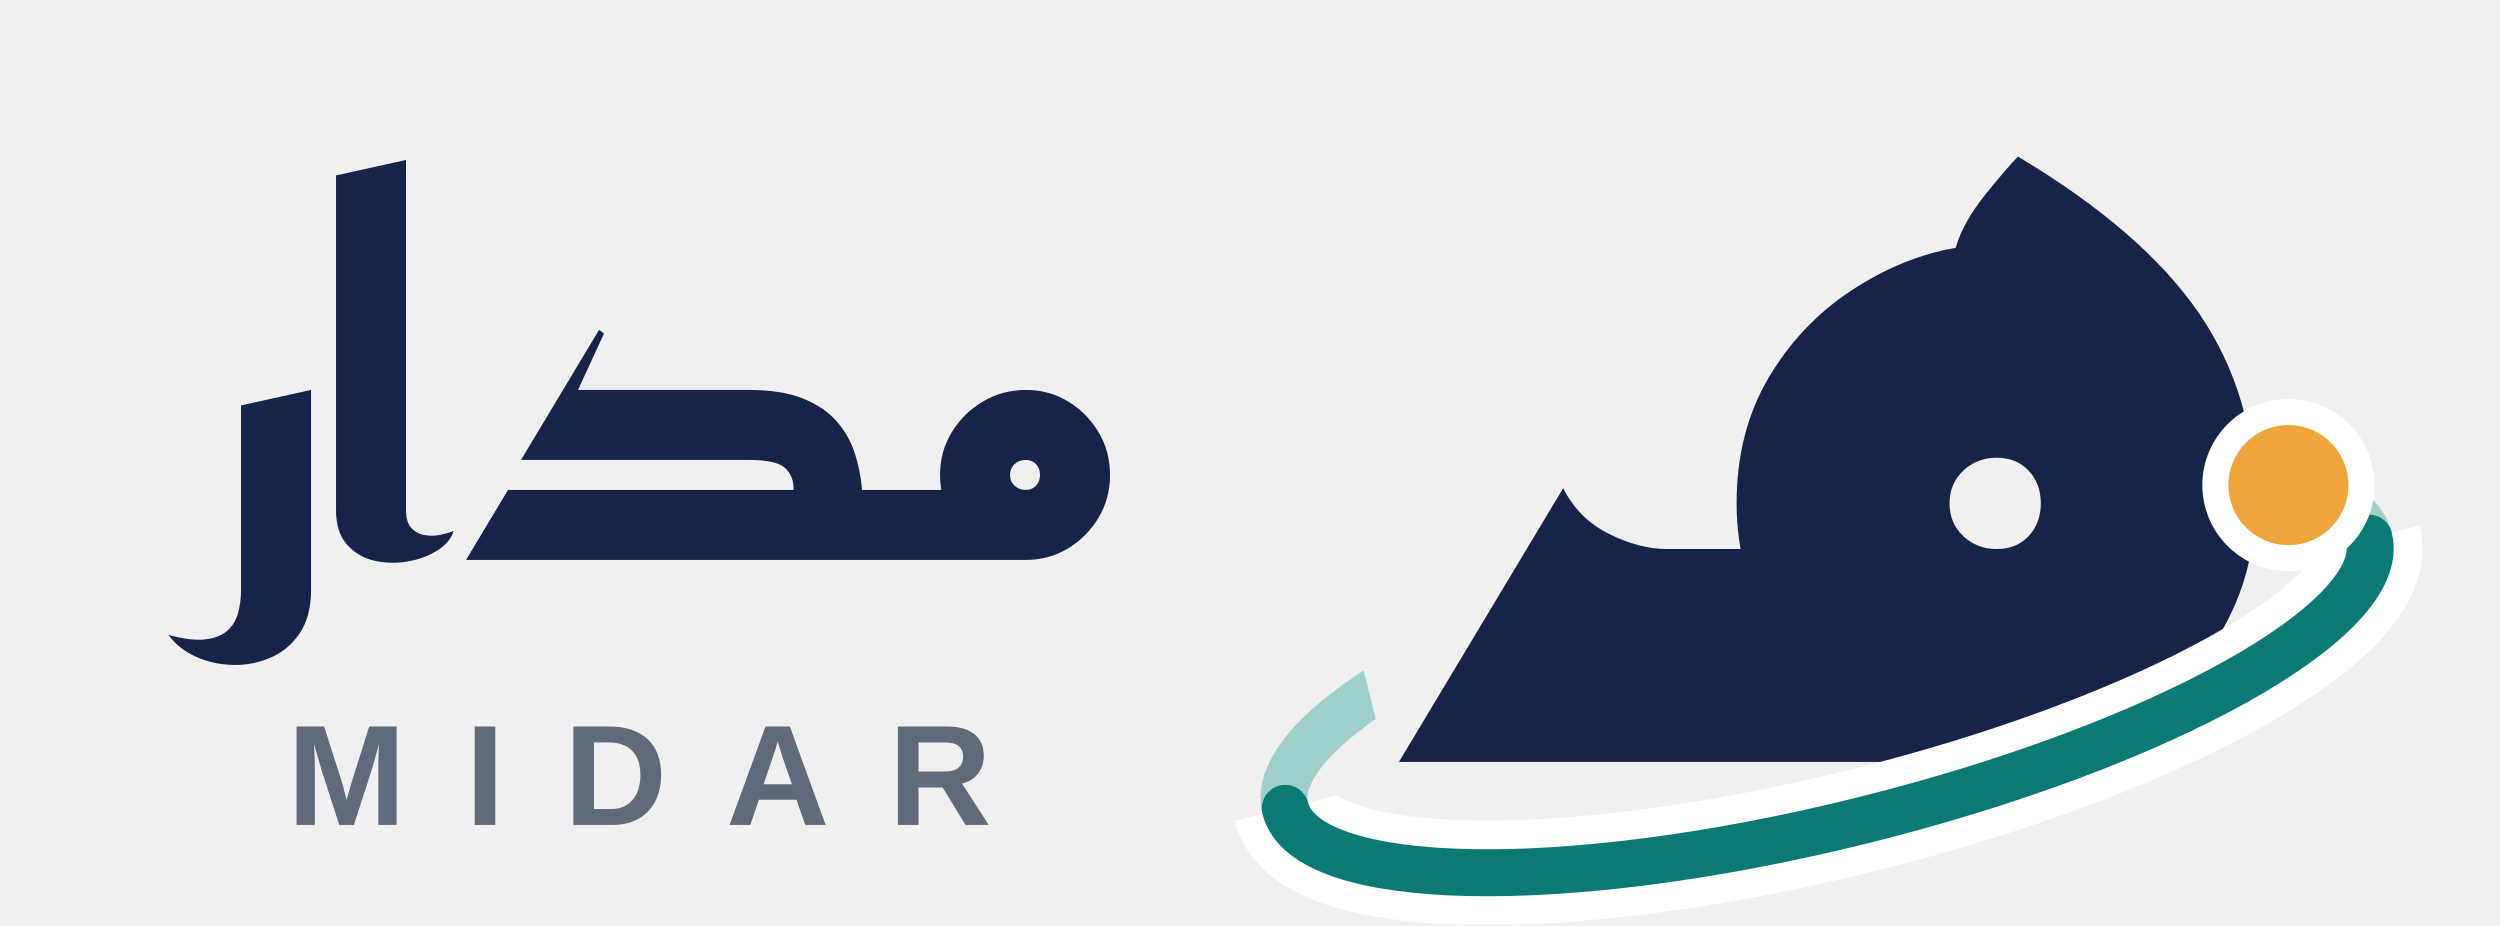
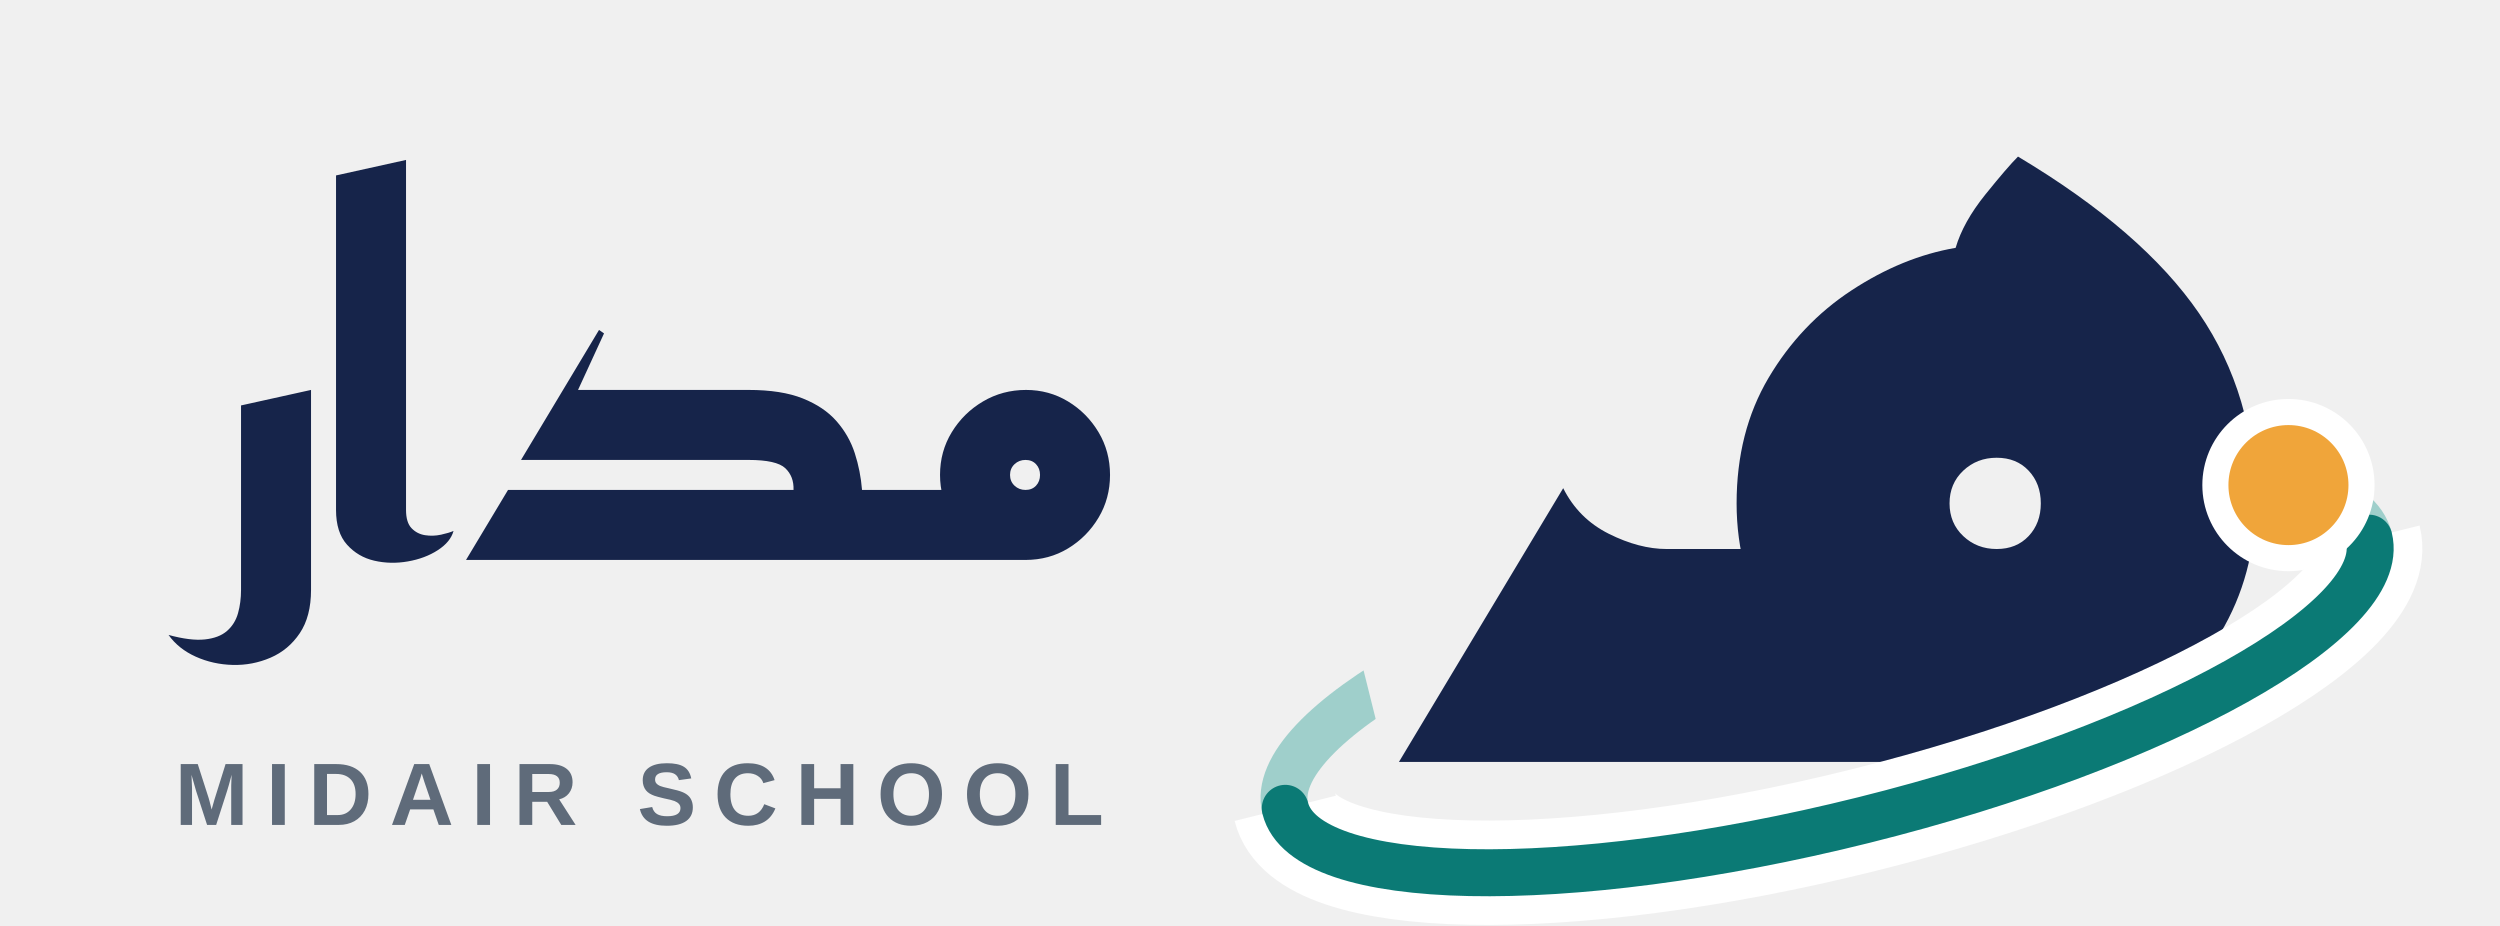
<svg xmlns="http://www.w3.org/2000/svg" viewBox="0 0 594 220">
  <g transform="translate(294 0) scale(.62) translate(-30 -60)">
    <mask id="m6">
      <rect x="-100" y="-100" width="800" height="800" fill="#fff" />
      <rect x="83.9" y="112.0" width="344.2" height="248" fill="#000" />
    </mask>
    <path d="M 42 318 A 214 58 0 0 1 470 318" fill="none" stroke="#9FCFCB" stroke-width="18" stroke-linecap="round" transform="rotate(-14 256 318)" mask="url(#m6)" />
    <path d="M25 0 133 -180Q143 -160 163.0 -150.0Q183 -140 201 -140H358L418 0ZM418 0Q372 0 333.0 -23.0Q294 -46 270.5 -85.0Q247 -124 247 -170Q247 -217 268.0 -252.5Q289 -288 322.5 -310.0Q356 -332 391 -338Q396 -355 410.5 -373.0Q425 -391 432 -398Q514 -349 551.0 -295.0Q588 -241 588 -170Q588 -123 565.0 -84.5Q542 -46 503.5 -23.0Q465 0 418 0ZM418 -140Q431 -140 439.0 -148.5Q447 -157 447 -170Q447 -183 439.0 -191.5Q431 -200 418 -200Q405 -200 396.0 -191.5Q387 -183 387 -170Q387 -157 396.0 -148.5Q405 -140 418 -140Z" transform="translate(77.34 352.00) scale(0.5829)" fill="#16244A" />
    <path d="M 470 318 A 214 58 0 0 1 42 318" fill="none" stroke="#FFFFFF" stroke-width="40" transform="rotate(-14 256 318)" />
    <path d="M 470 318 A 214 58 0 0 1 42 318" fill="none" stroke="#0B7A75" stroke-width="18" stroke-linecap="round" transform="rotate(-14 256 318)" />
    <circle cx="432.8" cy="245.9" r="28" fill="#F0A53A" stroke="#FFFFFF" stroke-width="10" />
  </g>
  <g transform="translate(151.9 98)">
    <path d="M-85 150Q-41 162 -12.5 159.0Q16 156 32.0 142.0Q48 128 54.0 106.5Q60 85 60 60V-309L200 -340V60Q200 113 177.5 146.5Q155 180 119.0 195.5Q83 211 43.5 210.0Q4 209 -30.5 193.5Q-65 178 -85 150Z M485 -58Q479 -36 453.5 -19.5Q428 -3 393.5 3.0Q359 9 326.5 1.5Q294 -6 272.0 -30.5Q250 -55 250 -100V-769L390 -800V-100Q390 -75 401.0 -63.5Q412 -52 428.0 -49.5Q444 -47 460.0 -50.5Q476 -54 485 -58Z M510 0 594 -140H1165Q1166 -167 1148.5 -183.5Q1131 -200 1075 -200H620L776 -460L786 -453L734 -340H1075Q1141 -340 1183.5 -323.0Q1226 -306 1251.0 -277.5Q1276 -249 1287.5 -213.5Q1299 -178 1302 -140H1425V0Z M1385 0V-140H1585L1632 0ZM1629 0Q1583 0 1544.0 -23.0Q1505 -46 1481.5 -85.0Q1458 -124 1458 -170Q1458 -217 1481.5 -255.5Q1505 -294 1544.0 -317.0Q1583 -340 1630 -340Q1676 -340 1714.0 -317.0Q1752 -294 1775.0 -255.5Q1798 -217 1798 -170Q1798 -123 1775.0 -84.5Q1752 -46 1714.0 -23.0Q1676 0 1629 0ZM1629 -140Q1642 -140 1650.0 -148.5Q1658 -157 1658 -170Q1658 -183 1650.0 -191.5Q1642 -200 1629 -200Q1616 -200 1607.0 -191.5Q1598 -183 1598 -170Q1598 -157 1607.0 -148.5Q1616 -140 1629 -140Z" transform="translate(-101.76 35.04) scale(0.1188)" fill="#16244A" />
  </g>
-   <text x="151.9" y="196" text-anchor="middle" font-family="Arial, Helvetica, sans-serif" font-size="34" font-weight="700" letter-spacing="14" fill="#5F6B7A">MIDAR</text>
+   <text x="151.9" y="196" text-anchor="middle" font-family="Arial, Helvetica, sans-serif" font-size="21" font-weight="700" letter-spacing="4.2" fill="#5F6B7A">MIDAIR SCHOOL</text>
</svg>
